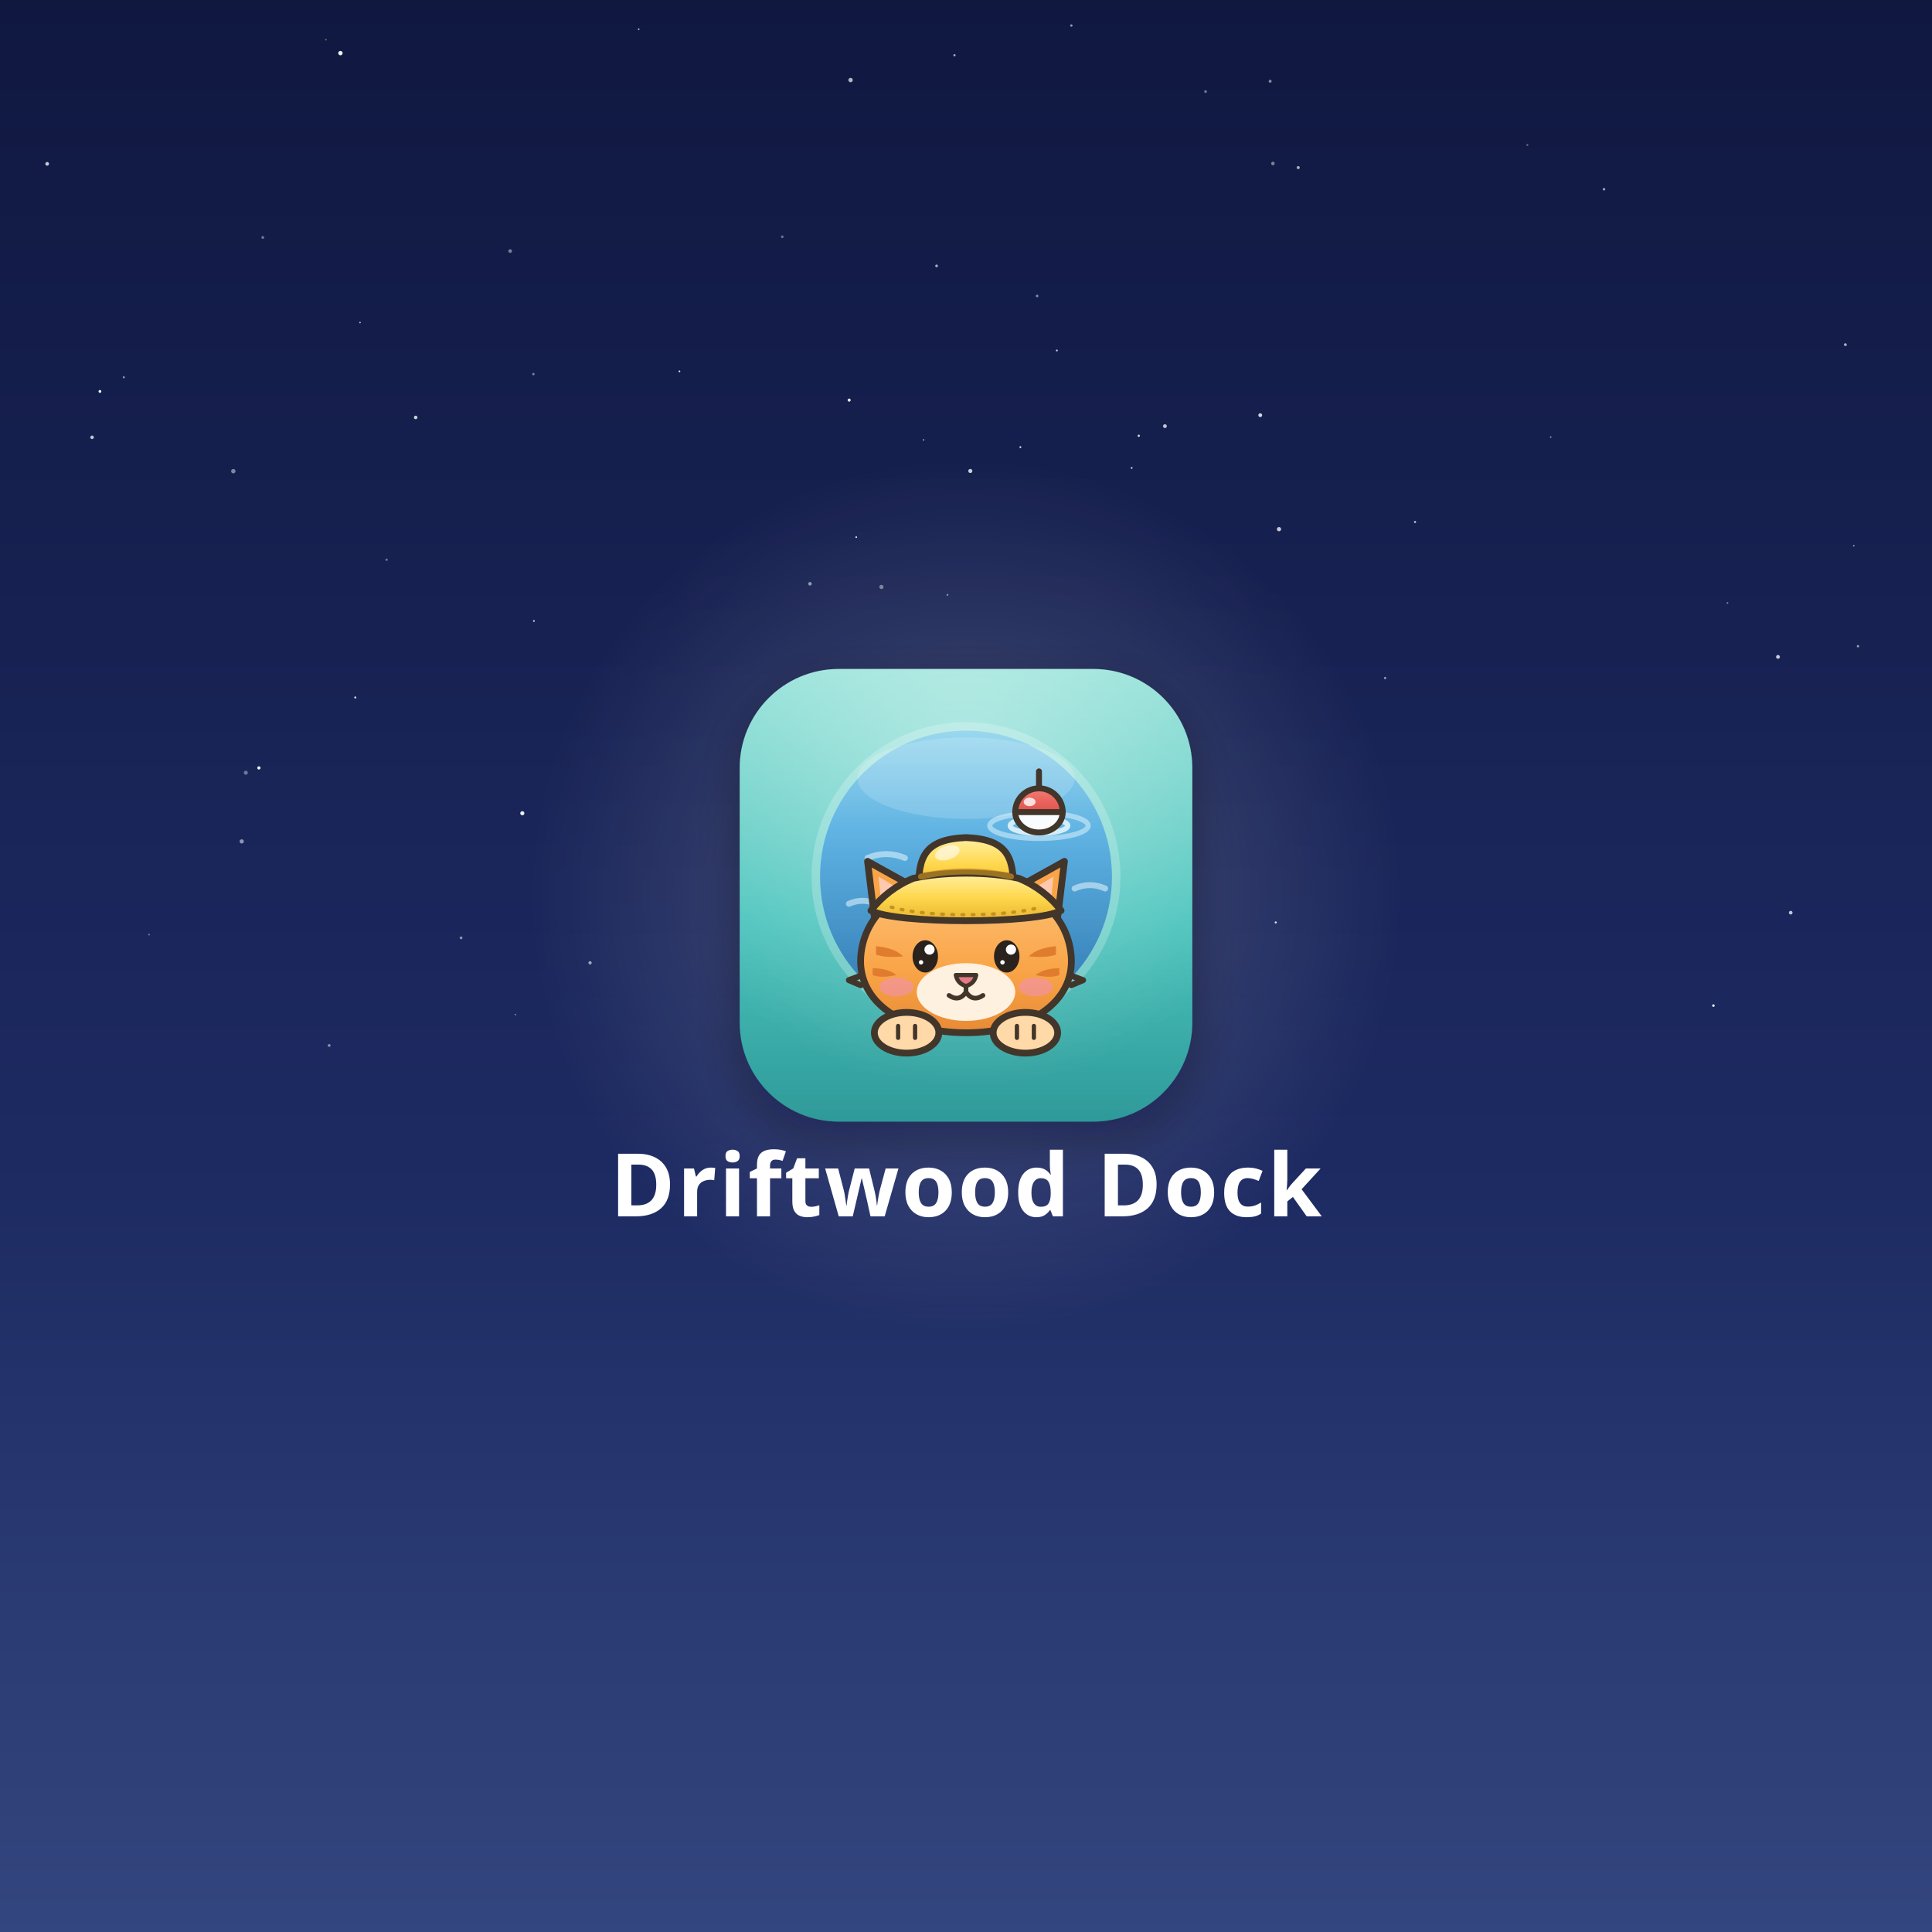
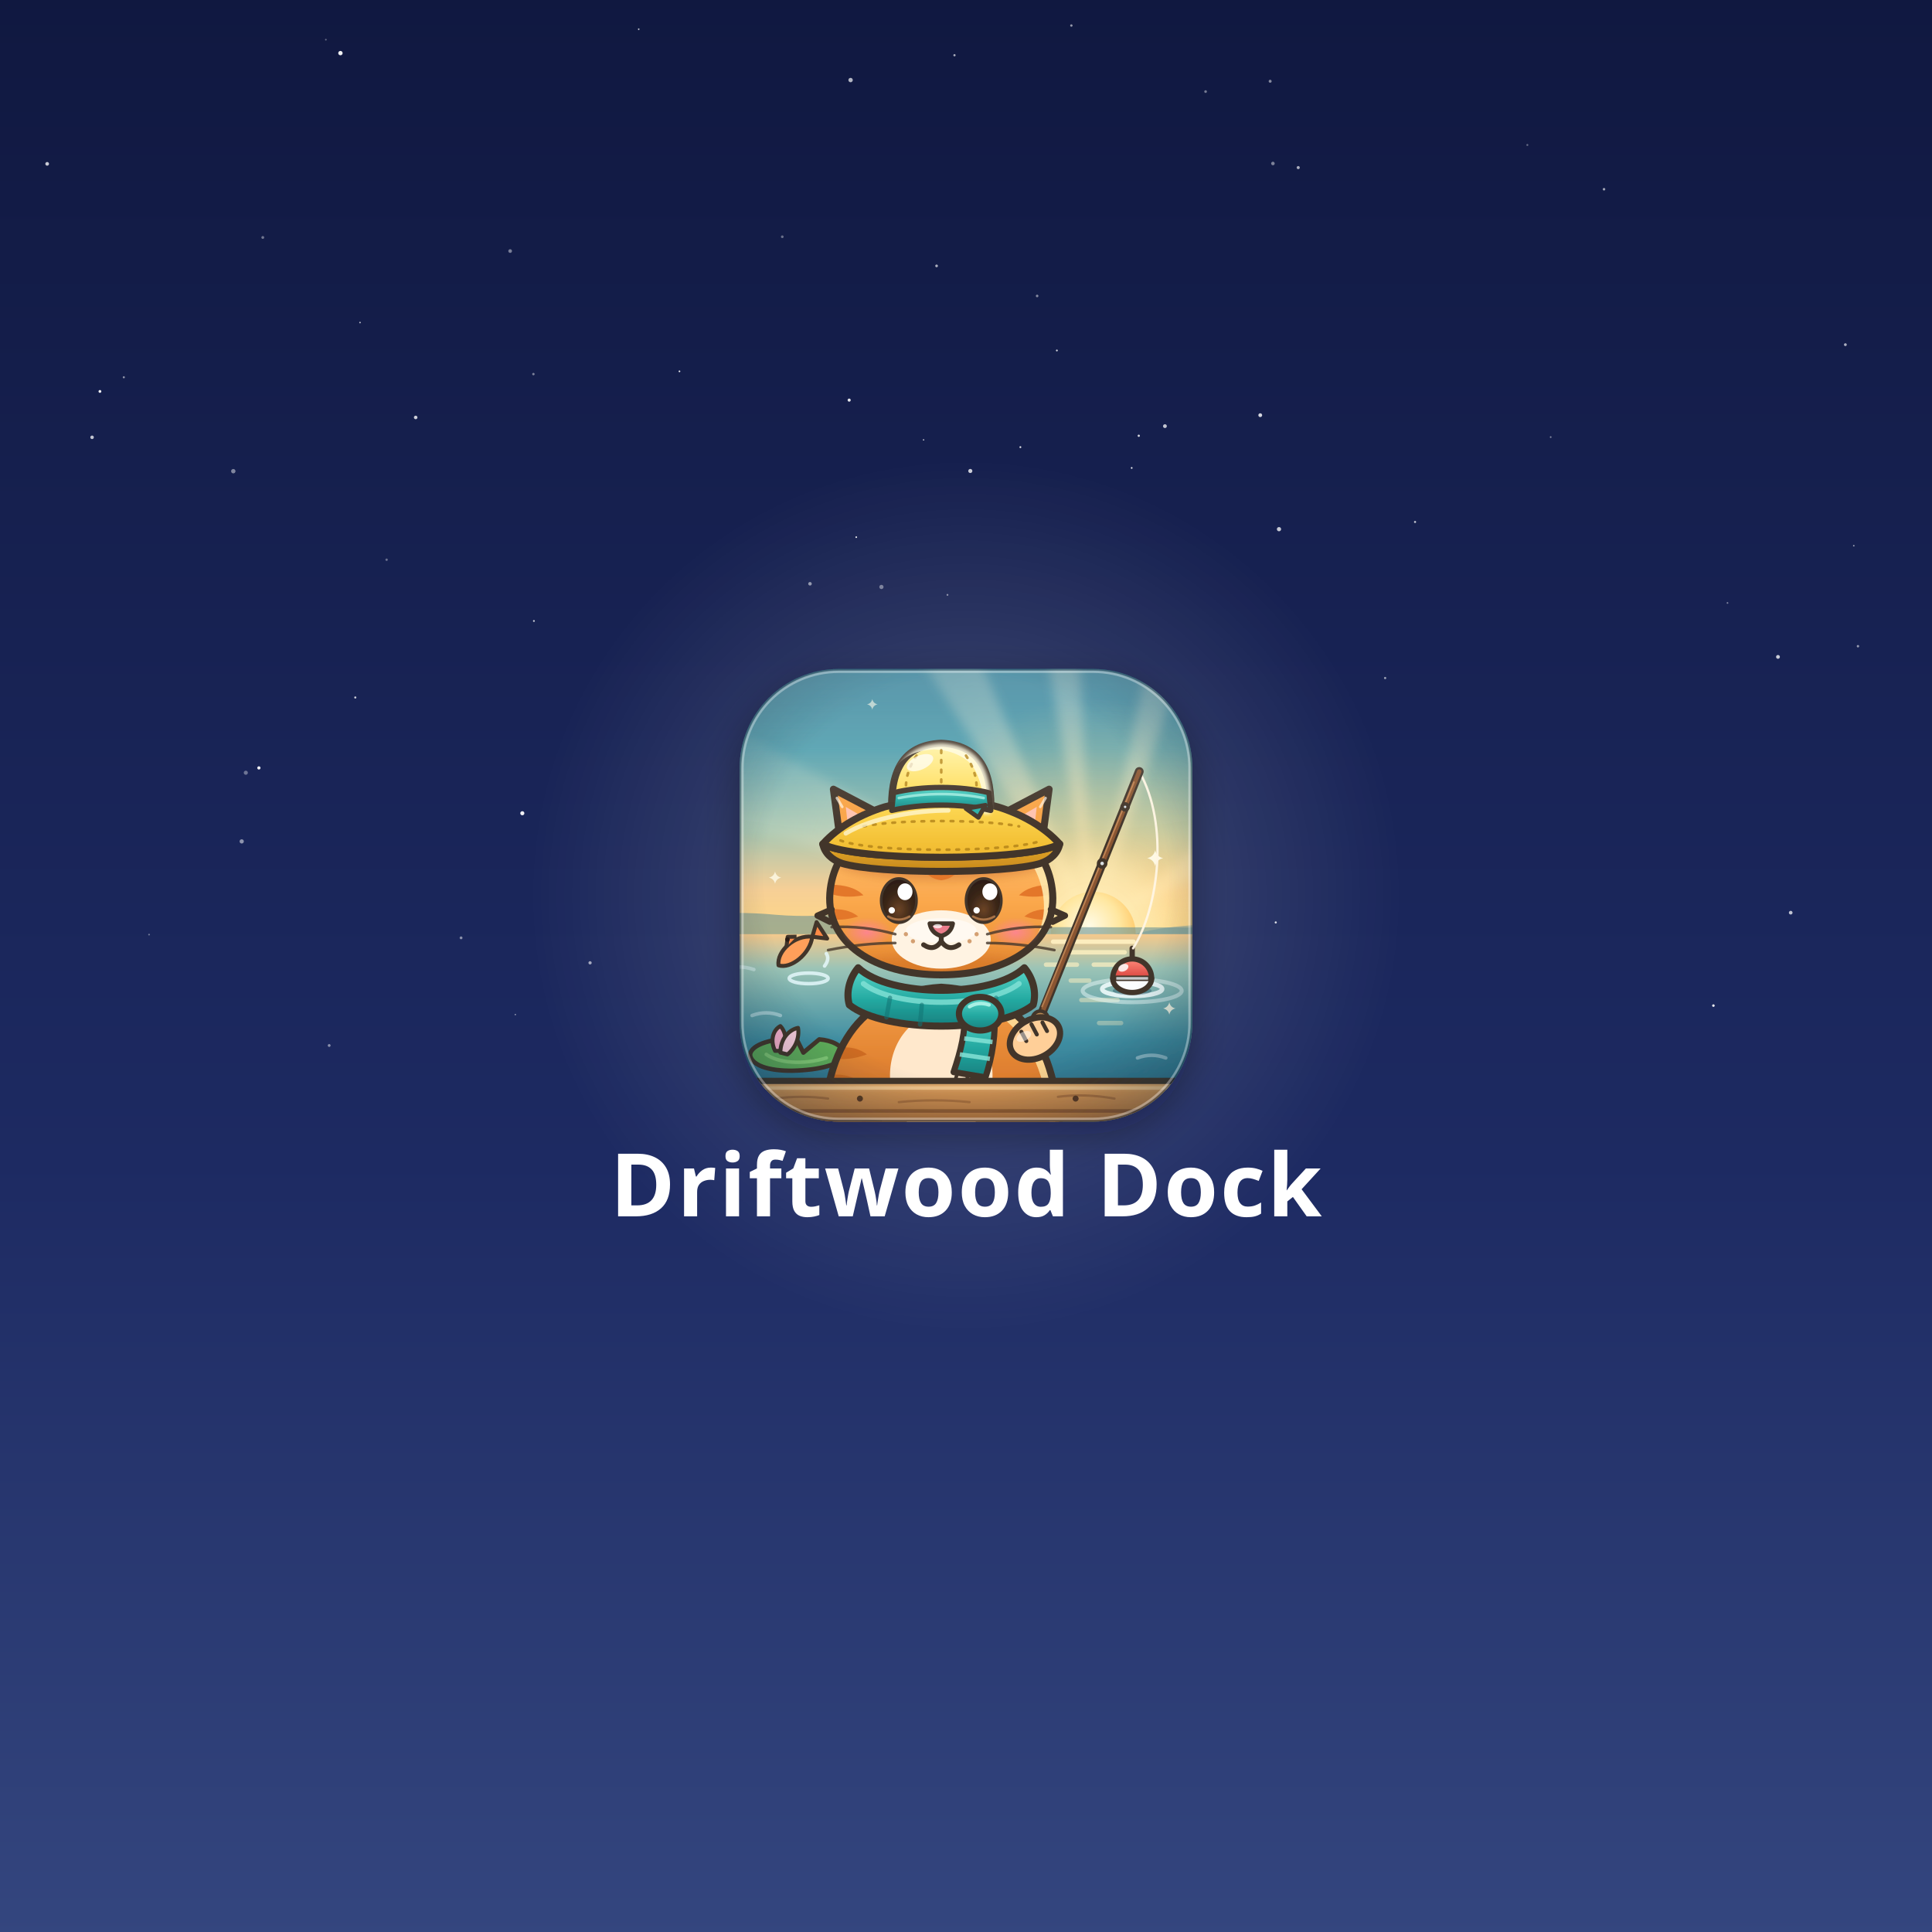
<svg xmlns="http://www.w3.org/2000/svg" width="2732" height="2732" viewBox="0 0 2732 2732">
  <defs>
-     <linearGradient id="bgTeal" x1="0" y1="0" x2="0" y2="1">
-       <stop offset="0" stop-color="#8fe0d6" />
-       <stop offset="0.55" stop-color="#4cc4bd" />
-       <stop offset="1" stop-color="#2e9a99" />
-     </linearGradient>
-     <radialGradient id="bgGlow" cx="0.5" cy="0.18" r="0.75">
-       <stop offset="0" stop-color="#ffffff" stop-opacity="0.38" />
+     <linearGradient id="v2sky" x1="0" y1="-60" x2="0" y2="300" gradientUnits="userSpaceOnUse">
+       <stop offset="0" stop-color="#1f6787" />
+       <stop offset="0.42" stop-color="#4f9ead" />
+       <stop offset="0.68" stop-color="#a9c6b0" />
+       <stop offset="0.86" stop-color="#f6cf96" />
+       <stop offset="1" stop-color="#ffd885" />
+     </linearGradient>
+     <linearGradient id="v2water" x1="0" y1="300" x2="0" y2="540" gradientUnits="userSpaceOnUse">
+       <stop offset="0" stop-color="#f4c98c" />
+       <stop offset="0.16" stop-color="#9cc4b6" />
+       <stop offset="0.5" stop-color="#3f8ea2" />
+       <stop offset="1" stop-color="#1d5675" />
+     </linearGradient>
+     <radialGradient id="v2glow" cx="400" cy="294" r="260" gradientUnits="userSpaceOnUse">
+       <stop offset="0" stop-color="#fff4c8" stop-opacity="0.95" />
+       <stop offset="0.3" stop-color="#ffd98a" stop-opacity="0.55" />
+       <stop offset="1" stop-color="#ffc870" stop-opacity="0" />
+     </radialGradient>
+     <radialGradient id="v2ray" cx="400" cy="294" r="520" gradientUnits="userSpaceOnUse">
+       <stop offset="0" stop-color="#fff6d8" stop-opacity="0.55" />
+       <stop offset="1" stop-color="#fff6d8" stop-opacity="0" />
+     </radialGradient>
+     <radialGradient id="v2sun" cx="0.45" cy="0.4" r="0.6">
+       <stop offset="0" stop-color="#fffbe6" />
+       <stop offset="0.6" stop-color="#ffe7a0" />
+       <stop offset="1" stop-color="#ffc664" />
+     </radialGradient>
+     <linearGradient id="v2fur" x1="0" y1="162" x2="0" y2="346" gradientUnits="userSpaceOnUse">
+       <stop offset="0" stop-color="#ffc57c" />
+       <stop offset="0.55" stop-color="#fba84c" />
+       <stop offset="1" stop-color="#e5872f" />
+     </linearGradient>
+     <linearGradient id="v2body" x1="0" y1="360" x2="0" y2="480" gradientUnits="userSpaceOnUse">
+       <stop offset="0" stop-color="#f6a046" />
+       <stop offset="1" stop-color="#d9772a" />
+     </linearGradient>
+     <linearGradient id="v2hat" x1="0" y1="84" x2="0" y2="220" gradientUnits="userSpaceOnUse">
+       <stop offset="0" stop-color="#fff3a8" />
+       <stop offset="0.45" stop-color="#ffdb52" />
+       <stop offset="1" stop-color="#eeb52a" />
+     </linearGradient>
+     <linearGradient id="v2brimLip" x1="0" y1="196" x2="0" y2="226" gradientUnits="userSpaceOnUse">
+       <stop offset="0" stop-color="#e5a92a" />
+       <stop offset="1" stop-color="#c98b1d" />
+     </linearGradient>
+     <linearGradient id="v2teal" x1="0" y1="0" x2="0" y2="1">
+       <stop offset="0" stop-color="#5ad6c8" />
+       <stop offset="0.55" stop-color="#24a9a1" />
+       <stop offset="1" stop-color="#16807f" />
+     </linearGradient>
+     <linearGradient id="v2red" x1="0" y1="0" x2="0" y2="1">
+       <stop offset="0" stop-color="#ff8a7a" />
+       <stop offset="1" stop-color="#d9443f" />
+     </linearGradient>
+     <linearGradient id="v2wood" x1="0" y1="466" x2="0" y2="520" gradientUnits="userSpaceOnUse">
+       <stop offset="0" stop-color="#e8b475" />
+       <stop offset="0.25" stop-color="#cf9152" />
+       <stop offset="1" stop-color="#a86a35" />
+     </linearGradient>
+     <linearGradient id="v2cork" x1="0" y1="0" x2="1" y2="0">
+       <stop offset="0" stop-color="#e9c38d" />
+       <stop offset="1" stop-color="#b98952" />
+     </linearGradient>
+     <radialGradient id="v2eye" cx="0.5" cy="0.7" r="0.7">
+       <stop offset="0" stop-color="#6b4325" />
+       <stop offset="0.55" stop-color="#3a2618" />
+       <stop offset="1" stop-color="#2a1c14" />
+     </radialGradient>
+     <radialGradient id="v2blush" cx="0.5" cy="0.5" r="0.5">
+       <stop offset="0" stop-color="#ff7fa6" stop-opacity="0.75" />
+       <stop offset="1" stop-color="#ff7fa6" stop-opacity="0" />
+     </radialGradient>
+     <radialGradient id="v2vig" cx="0.5" cy="0.46" r="0.72">
+       <stop offset="0.62" stop-color="#0c2233" stop-opacity="0" />
+       <stop offset="1" stop-color="#0c2233" stop-opacity="0.42" />
+     </radialGradient>
+     <linearGradient id="v2sheen" x1="0" y1="0" x2="0" y2="1">
+       <stop offset="0" stop-color="#ffffff" stop-opacity="0.28" />
      <stop offset="1" stop-color="#ffffff" stop-opacity="0" />
-     </radialGradient>
-     <linearGradient id="water" x1="0" y1="0" x2="0" y2="1">
-       <stop offset="0" stop-color="#9ad8ee" />
-       <stop offset="0.35" stop-color="#5fb3e3" />
-       <stop offset="1" stop-color="#2c74ae" />
-     </linearGradient>
-     <linearGradient id="fur" x1="0" y1="0" x2="0" y2="1">
-       <stop offset="0" stop-color="#ffc277" />
-       <stop offset="0.6" stop-color="#f9a447" />
-       <stop offset="1" stop-color="#e88a35" />
-     </linearGradient>
-     <linearGradient id="hat" x1="0" y1="0" x2="0" y2="1">
-       <stop offset="0" stop-color="#fff0a0" />
-       <stop offset="0.5" stop-color="#ffd84f" />
-       <stop offset="1" stop-color="#e8b52c" />
-     </linearGradient>
-     <linearGradient id="red" x1="0" y1="0" x2="0" y2="1">
-       <stop offset="0" stop-color="#f47c70" />
-       <stop offset="1" stop-color="#df514f" />
-     </linearGradient>
+     </linearGradient>
+     <filter id="v2b2" x="-20%" y="-20%" width="140%" height="140%">
+       <feGaussianBlur stdDeviation="2" />
+     </filter>
+     <filter id="v2b6" x="-30%" y="-30%" width="160%" height="160%">
+       <feGaussianBlur stdDeviation="6" />
+     </filter>
+     <filter id="v2b14" x="-50%" y="-50%" width="200%" height="200%">
+       <feGaussianBlur stdDeviation="14" />
+     </filter>
+     <clipPath id="v2headClip">
+       <path d="M228 162 C304 162 350 200 354 254 C358 310 304 346 228 346 C152 346 98 310 102 254 C106 200 152 162 228 162 Z" />
+     </clipPath>
+     <clipPath id="v2bodyClip">
+       <path d="M94 540 C94 432 132 366 228 360 C324 366 362 432 362 540 Z" />
+     </clipPath>
+     <clipPath id="v2skyClip">
+       <rect x="-500" y="-500" width="1600" height="800" />
+     </clipPath>
+     <mask id="v2rimHead" maskUnits="userSpaceOnUse" x="-100" y="-100" width="700" height="700">
+       <path d="M228 162 C304 162 350 200 354 254 C358 310 304 346 228 346 C152 346 98 310 102 254 C106 200 152 162 228 162 Z" fill="none" stroke="#fff" stroke-width="26" />
+       <path d="M228 162 C304 162 350 200 354 254 C358 310 304 346 228 346 C152 346 98 310 102 254 C106 200 152 162 228 162 Z" fill="#000" transform="translate(-10 9)" />
+     </mask>
+     <mask id="v2rimBody" maskUnits="userSpaceOnUse" x="-100" y="-100" width="700" height="800">
+       <path d="M94 540 C94 432 132 366 228 360 C324 366 362 432 362 540 Z" fill="none" stroke="#fff" stroke-width="26" />
+       <path d="M94 540 C94 432 132 366 228 360 C324 366 362 432 362 540 Z" fill="#000" transform="translate(-10 8)" />
+     </mask>
+     <mask id="v2rimHat" maskUnits="userSpaceOnUse" x="-100" y="-100" width="700" height="700">
+       <path d="M172 164 C170 116 184 86 228 84 C272 86 286 116 284 164 Z" fill="none" stroke="#fff" stroke-width="20" />
+       <path d="M172 164 C170 116 184 86 228 84 C272 86 286 116 284 164 Z" fill="#000" transform="translate(-8 7)" />
+     </mask>
+     <clipPath id="v2round">
+       <rect width="512" height="512" rx="112" />
+     </clipPath>
    <linearGradient id="sky" x1="0" y1="0" x2="0" y2="1">
      <stop offset="0" stop-color="#101840" />
      <stop offset="0.6" stop-color="#1d2a62" />
      <stop offset="1" stop-color="#34467f" />
    </linearGradient>
    <radialGradient id="halo" cx="0.5" cy="0.5" r="0.5">
      <stop offset="0" stop-color="#ffffff" stop-opacity="0.22" />
      <stop offset="1" stop-color="#ffffff" stop-opacity="0" />
    </radialGradient>
    <filter id="sh" x="-20%" y="-20%" width="140%" height="140%">
      <feDropShadow dx="0" dy="18" stdDeviation="26" flood-color="#0a1020" flood-opacity="0.35" />
    </filter>
  </defs>
  <rect width="2732" height="2732" fill="url(#sky)" />
  <circle cx="1339.8" cy="841.2" r="1.3" fill="#ffffff" opacity="0.50" />
  <circle cx="1210.8" cy="759.6" r="1.2" fill="#ffffff" opacity="0.88" />
  <circle cx="1610.3" cy="616.2" r="1.6" fill="#ffffff" opacity="0.82" />
  <circle cx="1796.1" cy="114.9" r="2.1" fill="#ffffff" opacity="0.49" />
  <circle cx="1835.8" cy="237.0" r="2.2" fill="#ffffff" opacity="0.64" />
  <circle cx="481.4" cy="75.1" r="3.1" fill="#ffffff" opacity="0.93" />
  <circle cx="329.9" cy="666.3" r="3.1" fill="#ffffff" opacity="0.46" />
  <circle cx="1145.4" cy="825.5" r="2.5" fill="#ffffff" opacity="0.52" />
  <circle cx="465.5" cy="1478.4" r="2.0" fill="#ffffff" opacity="0.49" />
  <circle cx="1494.5" cy="495.6" r="1.3" fill="#ffffff" opacity="0.81" />
  <circle cx="960.8" cy="525.1" r="1.2" fill="#ffffff" opacity="0.91" />
  <circle cx="652.0" cy="1326.2" r="2.0" fill="#ffffff" opacity="0.49" />
  <circle cx="1647.3" cy="602.6" r="2.7" fill="#ffffff" opacity="0.74" />
  <circle cx="371.6" cy="335.8" r="2.0" fill="#ffffff" opacity="0.40" />
  <circle cx="130.2" cy="618.4" r="2.5" fill="#ffffff" opacity="0.74" />
  <circle cx="2609.5" cy="487.4" r="2.0" fill="#ffffff" opacity="0.65" />
  <circle cx="1198.9" cy="1257.6" r="2.0" fill="#ffffff" opacity="0.61" />
  <circle cx="721.4" cy="355.0" r="2.6" fill="#ffffff" opacity="0.43" />
  <circle cx="738.6" cy="1150.0" r="2.9" fill="#ffffff" opacity="0.93" />
  <circle cx="2532.2" cy="1290.6" r="2.6" fill="#ffffff" opacity="0.73" />
  <circle cx="1515.0" cy="36.1" r="1.7" fill="#ffffff" opacity="0.56" />
  <circle cx="587.8" cy="590.3" r="2.5" fill="#ffffff" opacity="0.79" />
  <circle cx="728.7" cy="1434.7" r="1.0" fill="#ffffff" opacity="0.57" />
  <circle cx="1600.3" cy="661.7" r="1.2" fill="#ffffff" opacity="0.94" />
  <circle cx="1246.5" cy="1308.5" r="2.3" fill="#ffffff" opacity="0.63" />
  <circle cx="341.8" cy="1189.8" r="3.0" fill="#ffffff" opacity="0.51" />
  <circle cx="66.7" cy="231.7" r="2.6" fill="#ffffff" opacity="0.77" />
  <circle cx="1804.0" cy="1304.4" r="1.5" fill="#ffffff" opacity="0.85" />
  <circle cx="460.8" cy="56.1" r="1.2" fill="#ffffff" opacity="0.36" />
  <circle cx="1467.4" cy="1246.1" r="2.9" fill="#ffffff" opacity="0.44" />
  <circle cx="1349.7" cy="78.1" r="1.6" fill="#ffffff" opacity="0.64" />
  <circle cx="175.1" cy="533.5" r="1.5" fill="#ffffff" opacity="0.53" />
  <circle cx="2159.8" cy="205.0" r="1.4" fill="#ffffff" opacity="0.35" />
  <circle cx="1704.8" cy="129.5" r="1.9" fill="#ffffff" opacity="0.42" />
  <circle cx="1306.0" cy="622.0" r="1.0" fill="#ffffff" opacity="0.80" />
  <circle cx="1233.2" cy="1108.3" r="1.7" fill="#ffffff" opacity="0.91" />
  <circle cx="1958.7" cy="958.8" r="1.6" fill="#ffffff" opacity="0.57" />
  <circle cx="210.8" cy="1321.6" r="1.2" fill="#ffffff" opacity="0.39" />
  <circle cx="509.1" cy="456.1" r="1.1" fill="#ffffff" opacity="0.71" />
  <circle cx="1200.8" cy="565.8" r="2.2" fill="#ffffff" opacity="0.89" />
  <circle cx="1442.9" cy="632.3" r="1.3" fill="#ffffff" opacity="0.89" />
  <circle cx="1808.6" cy="748.3" r="3.0" fill="#ffffff" opacity="0.76" />
  <circle cx="1252.4" cy="1450.6" r="2.9" fill="#ffffff" opacity="0.60" />
  <circle cx="1359.5" cy="1054.2" r="2.7" fill="#ffffff" opacity="0.90" />
  <circle cx="1489.2" cy="1484.9" r="2.4" fill="#ffffff" opacity="0.85" />
  <circle cx="1202.8" cy="113.2" r="3.1" fill="#ffffff" opacity="0.68" />
  <circle cx="1782.1" cy="587.1" r="2.7" fill="#ffffff" opacity="0.82" />
  <circle cx="1372.1" cy="666.0" r="2.9" fill="#ffffff" opacity="0.78" />
  <circle cx="141.3" cy="553.5" r="2.0" fill="#ffffff" opacity="0.94" />
  <circle cx="1800.0" cy="231.2" r="2.5" fill="#ffffff" opacity="0.45" />
  <circle cx="546.7" cy="791.5" r="1.7" fill="#ffffff" opacity="0.36" />
  <circle cx="2621.4" cy="771.7" r="1.1" fill="#ffffff" opacity="0.58" />
  <circle cx="502.4" cy="986.3" r="1.5" fill="#ffffff" opacity="0.79" />
  <circle cx="834.4" cy="1361.5" r="2.3" fill="#ffffff" opacity="0.59" />
  <circle cx="2268.2" cy="267.6" r="1.8" fill="#ffffff" opacity="0.60" />
  <circle cx="2442.8" cy="852.6" r="1.2" fill="#ffffff" opacity="0.45" />
  <circle cx="1324.4" cy="376.0" r="1.9" fill="#ffffff" opacity="0.66" />
  <circle cx="903.2" cy="41.3" r="1.1" fill="#ffffff" opacity="0.79" />
  <circle cx="1246.4" cy="830.0" r="3.0" fill="#ffffff" opacity="0.41" />
  <circle cx="1106.2" cy="334.8" r="1.9" fill="#ffffff" opacity="0.37" />
  <circle cx="347.6" cy="1092.7" r="2.9" fill="#ffffff" opacity="0.37" />
  <circle cx="1466.6" cy="418.5" r="1.8" fill="#ffffff" opacity="0.49" />
  <circle cx="2001.0" cy="738.1" r="1.5" fill="#ffffff" opacity="0.73" />
  <circle cx="2422.9" cy="1422.0" r="1.8" fill="#ffffff" opacity="0.92" />
  <circle cx="2192.8" cy="618.1" r="1.2" fill="#ffffff" opacity="0.48" />
  <circle cx="366.1" cy="1085.9" r="2.3" fill="#ffffff" opacity="0.93" />
  <circle cx="754.3" cy="529.0" r="1.7" fill="#ffffff" opacity="0.45" />
  <circle cx="2514.2" cy="928.9" r="2.7" fill="#ffffff" opacity="0.77" />
  <circle cx="755.0" cy="878.1" r="1.3" fill="#ffffff" opacity="0.78" />
  <circle cx="2627.3" cy="913.8" r="1.7" fill="#ffffff" opacity="0.55" />
  <circle cx="1366" cy="1266" r="620" fill="url(#halo)" />
-   <g filter="url(#sh)" transform="translate(1046 946) scale(1.25)">
-     <rect width="512" height="512" rx="112" fill="url(#bgTeal)" />
-     <rect width="512" height="512" rx="112" fill="url(#bgGlow)" />
-     <g transform="translate(256 256) scale(0.96) translate(-256 -258)">
-       <circle cx="256" cy="236" r="182" fill="#ffffff" opacity="0.22" />
-       <circle cx="256" cy="236" r="172" fill="url(#water)" />
-       <ellipse cx="256" cy="120" rx="128" ry="48" fill="#ffffff" opacity="0.16" />
-       <g fill="none" stroke="#e8f7fe" stroke-linecap="round" opacity="0.55" stroke-width="7">
-         <path d="M140 214 q22 -9 44 0" />
-         <path d="M384 250 q18 -8 36 0" />
-         <path d="M118 268 q16 -7 32 0" />
-       </g>
-       <g fill="none" stroke="#e8f7fe" stroke-linecap="round">
-         <ellipse cx="342" cy="176" rx="58" ry="15" stroke-width="6" opacity="0.5" />
-         <ellipse cx="342" cy="176" rx="34" ry="9" stroke-width="6" opacity="0.85" />
-       </g>
-       <line x1="342" y1="112" x2="342" y2="138" stroke="#43362b" stroke-width="7" stroke-linecap="round" />
-       <g stroke="#43362b" stroke-width="7" stroke-linejoin="round">
-         <path d="M314 160 a28 28 0 0 1 56 0 z" fill="url(#red)" />
-         <path d="M314 160 a28 24 0 0 0 56 0 z" fill="#fafdff" />
-       </g>
-       <ellipse cx="331" cy="148" rx="7" ry="5" fill="#ffffff" opacity="0.8" />
-       <g stroke="#43362b" stroke-width="8" stroke-linejoin="round">
-         <path d="M150 300 L140 218 L212 258 Z" fill="#f9a447" />
-         <path d="M362 300 L372 218 L300 258 Z" fill="#f9a447" />
-       </g>
-       <path d="M158 286 L153 236 L196 262 Z" fill="#ffc9b0" />
-       <path d="M354 286 L359 236 L316 262 Z" fill="#ffc9b0" />
-       <path d="M256 240 C330 240 376 278 380 330 C384 384 330 420 256 420 C182 420 128 384 132 330 C136 278 182 240 256 240 Z" fill="url(#fur)" stroke="#43362b" stroke-width="8" />
-       <g fill="none" stroke="#43362b" stroke-width="7" stroke-linecap="round" stroke-linejoin="round">
-         <path d="M134 352 l-16 6 l14 6" />
-         <path d="M378 352 l16 6 l-14 6" />
-       </g>
-       <g fill="#e07b2e">
-         <path d="M232 268 q24 16 48 0 q-4 14 -24 16 q-20 -2 -24 -16z" />
-         <path d="M150 318 q22 2 32 12 q-20 2 -32 -2z" />
-         <path d="M362 318 q-22 2 -32 12 q20 2 32 -2z" />
-         <path d="M146 344 q18 0 28 8 q-18 4 -28 0z" />
-         <path d="M366 344 q-18 0 -28 8 q18 4 28 0z" />
-       </g>
-       <ellipse cx="256" cy="372" rx="58" ry="34" fill="#fff1df" />
-       <g fill="#2b231d">
-         <ellipse cx="208" cy="330" rx="15" ry="19" />
-         <ellipse cx="304" cy="330" rx="15" ry="19" />
-       </g>
-       <g fill="#ffffff">
-         <circle cx="213" cy="322" r="6" />
-         <circle cx="309" cy="322" r="6" />
-         <circle cx="203" cy="337" r="2.6" />
-         <circle cx="299" cy="337" r="2.6" />
-       </g>
-       <g fill="#f28fbd" opacity="0.55">
-         <ellipse cx="174" cy="366" rx="20" ry="11" />
-         <ellipse cx="338" cy="366" rx="20" ry="11" />
-       </g>
-       <path d="M244 352 h24 q-2 10 -12 13 q-10 -3 -12 -13z" fill="#e57a86" stroke="#43362b" stroke-width="5" stroke-linejoin="round" />
-       <path d="M256 366 v6 q-8 12 -20 4 M256 372 q8 12 20 4" fill="none" stroke="#43362b" stroke-width="5.5" stroke-linecap="round" stroke-linejoin="round" />
-       <g stroke="#43362b" stroke-width="8" stroke-linejoin="round">
-         <path d="M200 252 C200 214 206 192 256 190 C306 192 312 214 312 252 Z" fill="url(#hat)" />
-         <path d="M194 238 C230 230 282 230 318 238 C338 246 356 260 368 276 C340 292 172 292 144 276 C156 260 174 246 194 238 Z" fill="url(#hat)" />
-       </g>
-       <path d="M203 236 C234 228 278 228 309 236" fill="none" stroke="#b7861c" stroke-width="7" stroke-linecap="round" opacity="0.75" />
-       <path d="M168 272 C210 284 302 284 344 272" fill="none" stroke="#b7861c" stroke-width="4" stroke-linecap="round" stroke-dasharray="2 10" opacity="0.8" />
-       <ellipse cx="234" cy="208" rx="15" ry="8" fill="#ffffff" opacity="0.6" transform="rotate(-18 234 208)" />
-       <g stroke="#43362b" stroke-width="8" stroke-linejoin="round">
-         <ellipse cx="186" cy="420" rx="38" ry="24" fill="#ffd9a8" />
-         <ellipse cx="326" cy="420" rx="38" ry="24" fill="#ffd9a8" />
-       </g>
-       <g fill="none" stroke="#43362b" stroke-width="5" stroke-linecap="round">
-         <path d="M176 412 v14 M196 412 v14" />
-         <path d="M316 412 v14 M336 412 v14" />
+   <g filter="url(#sh)">
+     <g transform="translate(1046 946) scale(1.25)">
+       <defs>
+         <clipPath id="v2round">
+           <rect width="512" height="512" rx="112" />
+         </clipPath>
+       </defs>
+       <g clip-path="url(#v2round)">
+         <rect x="-500" y="-500" width="1600" height="802" fill="url(#v2sky)" />
+         <g clip-path="url(#v2skyClip)" filter="url(#v2b6)">
+           <path d="M400 294 L-200 -40 L-200 120 Z M400 294 L20 -300 L150 -300 Z M400 294 L300 -300 L370 -300 Z M400 294 L520 -300 L600 -300 Z M400 294 L900 -100 L900 40 Z" fill="url(#v2ray)" />
+         </g>
+         <circle cx="400" cy="294" r="300" fill="url(#v2glow)" />
+         <circle cx="400" cy="298" r="90" fill="#fff3c0" opacity="0.45" filter="url(#v2b14)" />
+         <circle cx="400" cy="300" r="48" fill="url(#v2sun)" />
+         <path d="M-500 302 L-500 290 C-200 286 -40 270 40 278 C110 284 150 268 214 276 C262 282 300 290 340 292 L1100 294 L1100 302 Z" fill="#5d8c94" opacity="0.55" />
+         <path d="M440 302 C470 292 520 286 600 290 L1100 292 L1100 302 Z" fill="#6c97a0" opacity="0.5" />
+         <rect x="-500" y="300" width="1600" height="900" fill="url(#v2water)" />
+         <g fill="#fff1c2" stroke-linecap="round">
+           <rect x="352" y="306" width="96" height="5" rx="2.5" opacity="0.9" />
+           <rect x="364" y="318" width="74" height="5" rx="2.5" opacity="0.8" />
+           <rect x="344" y="332" width="40" height="5" rx="2.5" opacity="0.65" />
+           <rect x="398" y="332" width="54" height="5" rx="2.5" opacity="0.7" />
+           <rect x="372" y="350" width="26" height="5" rx="2.5" opacity="0.5" />
+           <rect x="384" y="372" width="46" height="5" rx="2.5" opacity="0.45" />
+           <rect x="404" y="398" width="30" height="5" rx="2.5" opacity="0.35" />
+         </g>
+         <g fill="none" stroke="#e9fbff" stroke-linecap="round" stroke-width="4" opacity="0.45">
+           <path d="M14 392 q16 -6 32 0" />
+           <path d="M40 452 q14 -5 28 0" />
+           <path d="M450 440 q16 -6 32 0" />
+           <path d="M-20 340 q18 -6 36 0" />
+         </g>
+         <g stroke="#43362b" stroke-width="5" stroke-linejoin="round">
+           <path d="M64 418 C24 418 10 430 12 438 C16 452 44 456 70 454 C100 452 120 444 118 434 C116 426 104 420 90 419 L72 434 Z" fill="#5fae5a" />
+         </g>
+         <path d="M30 436 C44 446 72 448 98 440" fill="none" stroke="#86cf78" stroke-width="4" stroke-linecap="round" opacity="0.9" />
+         <g stroke="#43362b" stroke-width="4.5" stroke-linejoin="round">
+           <path d="M40 432 C34 420 38 408 46 404 C52 410 54 422 50 432 Z" fill="#ffb3cf" />
+           <path d="M46 434 C46 418 56 408 66 406 C68 418 62 430 54 436 Z" fill="#ffd0e1" />
+         </g>
+         <g fill="none" stroke="#e9fbff" stroke-linecap="round" stroke-width="4" opacity="0.8">
+           <ellipse cx="78" cy="350" rx="22" ry="6" />
+           <path d="M58 334 q-6 -8 -2 -14 M96 336 q6 -8 2 -14" />
+         </g>
+         <g transform="rotate(-38 66 318)" stroke="#43362b" stroke-width="4.5" stroke-linejoin="round">
+           <path d="M38 318 C46 304 74 302 88 316 C74 330 46 330 38 318 Z" fill="#ff9f5a" />
+           <path d="M88 316 L102 306 L100 328 Z" fill="#ff8a45" />
+           <path d="M58 307 l8 -8 l8 6" fill="#ff8a45" />
+         </g>
+         <circle cx="54" cy="306" r="2.6" fill="#2a1c14" />
+         <path d="M470 205 Q471.62 212.38 479 214 Q471.62 215.62 470 223 Q468.38 215.62 461 214 Q468.38 212.38 470 205 Z" fill="#fffbe8" opacity="0.95" />
+         <path d="M40 229 Q41.26 234.74 47 236 Q41.26 237.26 40 243 Q38.74 237.26 33 236 Q38.74 234.74 40 229 Z" fill="#fffbe8" opacity="0.8" />
+         <path d="M486 377 Q487.26 382.74 493 384 Q487.26 385.26 486 391 Q484.74 385.26 479 384 Q484.74 382.74 486 377 Z" fill="#fffbe8" opacity="0.85" />
+         <path d="M150 34 Q151.08 38.92 156 40 Q151.08 41.08 150 46 Q148.92 41.08 144 40 Q148.92 38.92 150 34 Z" fill="#fffbe8" opacity="0.6" />
+         <path d="M330 420 Q330 420 330 420 Q330 420 330 420 Q330 420 330 420 Q330 420 330 420 Z" fill="#fffbe8" opacity="0" />
+         <g fill="none" stroke="#f4feff" stroke-linecap="round">
+           <ellipse cx="444" cy="364" rx="56" ry="13" stroke-width="4.5" opacity="0.45" />
+           <ellipse cx="444" cy="362" rx="34" ry="8" stroke-width="5" opacity="0.85" />
+         </g>
+         <ellipse cx="444" cy="364" rx="22" ry="5" fill="#123e57" opacity="0.35" />
+         <g stroke="#43362b" stroke-width="6" stroke-linejoin="round">
+           <path d="M444 326 v-10" stroke-linecap="round" />
+           <path d="M422 350 a22 22 0 0 1 44 0 z" fill="url(#v2red)" />
+           <path d="M422 350 a22 16 0 0 0 44 0 z" fill="#fbfdff" />
+         </g>
+         <path d="M426 350 h36" stroke="#e7eef2" stroke-width="3" opacity="0.8" />
+         <ellipse cx="434" cy="338" rx="6" ry="4" fill="#ffffff" opacity="0.85" transform="rotate(-25 434 338)" />
+         <path d="M452 116 C486 176 474 270 445 316" fill="none" stroke="#fff6e4" stroke-width="2.6" stroke-linecap="round" opacity="0.95" />
+         <path d="M336 404 L452 116" stroke="#43362b" stroke-width="10" stroke-linecap="round" />
+         <path d="M336 404 L452 116" stroke="#8a5530" stroke-width="5" stroke-linecap="round" />
+         <path d="M342 382 L446 128" stroke="#c98d5a" stroke-width="1.8" stroke-linecap="round" opacity="0.8" />
+         <g stroke="#43362b" stroke-width="4">
+           <circle cx="410" cy="220" r="4" fill="#d9dfe3" />
+           <circle cx="436" cy="156" r="3.4" fill="#d9dfe3" />
+         </g>
+         <path d="M302 478 L340 396" stroke="#43362b" stroke-width="22" stroke-linecap="round" />
+         <path d="M302 478 L340 396" stroke="url(#v2cork)" stroke-width="14" stroke-linecap="round" />
+         <g stroke="#9b6b3b" stroke-width="2.4" stroke-linecap="round" opacity="0.7">
+           <path d="M306 462 l9 4 M314 444 l9 4 M322 426 l9 4" />
+         </g>
+         <g stroke="#43362b" stroke-width="5">
+           <circle cx="300" cy="440" r="15" fill="#3fb6ad" />
+           <circle cx="300" cy="440" r="5" fill="#e6f4f2" />
+         </g>
+         <path d="M290 432 a13 13 0 0 1 12 -6" fill="none" stroke="#bff2ea" stroke-width="3" stroke-linecap="round" />
+         <path d="M94 540 C94 432 132 366 228 360 C324 366 362 432 362 540 Z" fill="url(#v2body)" />
+         <g clip-path="url(#v2bodyClip)">
+           <ellipse cx="228" cy="460" rx="58" ry="70" fill="#ffe8cc" />
+           <g fill="#cf6c22">
+             <path d="M104 430 q24 -6 40 6 q-22 8 -40 4z" />
+             <path d="M352 430 q-24 -6 -40 6 q22 8 40 4z" />
+             <path d="M98 460 q22 -4 36 6 q-20 6 -36 4z" />
+           </g>
+         </g>
+         <path d="M94 540 C94 432 132 366 228 360 C324 366 362 432 362 540 Z" fill="#ffe2a0" mask="url(#v2rimBody)" opacity="0.85" filter="url(#v2b2)" />
+         <path d="M94 540 C94 432 132 366 228 360 C324 366 362 432 362 540 Z" fill="none" stroke="#43362b" stroke-width="8" />
+         <g stroke="#43362b" stroke-width="7" stroke-linejoin="round">
+           <path d="M254 386 C256 410 250 432 242 456 L278 462 C286 438 290 412 288 386 Z" fill="url(#v2teal)" />
+         </g>
+         <g stroke="#8ae6da" stroke-width="5" opacity="0.8">
+           <path d="M254 418 L286 422" />
+           <path d="M249 436 L283 441" />
+         </g>
+         <g stroke="#43362b" stroke-width="4" stroke-linecap="round">
+           <path d="M246 458 l-3 10 M258 460 l-2 10 M270 462 l-1 10" />
+         </g>
+         <path d="M134 338 C170 372 286 372 322 338 C332 350 336 366 332 380 C292 412 164 412 124 380 C120 366 124 350 134 338 Z" fill="url(#v2teal)" stroke="#43362b" stroke-width="8" stroke-linejoin="round" />
+         <g fill="none" stroke="#8ae6da" stroke-width="6" stroke-linecap="round" opacity="0.75">
+           <path d="M140 356 C176 384 280 384 316 356" />
+         </g>
+         <g fill="none" stroke="#137272" stroke-width="5" stroke-linecap="round" opacity="0.55">
+           <path d="M170 372 l-4 22 M206 380 l-2 22 M250 380 l2 22 M290 372 l4 20" />
+         </g>
+         <ellipse cx="272" cy="390" rx="24" ry="19" fill="url(#v2teal)" stroke="#43362b" stroke-width="7" />
+         <path d="M260 382 q10 -6 22 -2" fill="none" stroke="#a8f0e4" stroke-width="4" stroke-linecap="round" />
+         <g stroke="#43362b" stroke-width="8" stroke-linejoin="round">
+           <path d="M118 226 L106 136 L186 178 Z" fill="#f9a447" />
+           <path d="M338 226 L350 136 L270 178 Z" fill="#f9a447" />
+         </g>
+         <path d="M126 210 L120 156 L168 184 Z" fill="#ffc2ae" />
+         <path d="M330 210 L336 156 L288 184 Z" fill="#ffc2ae" />
+         <path d="M110 146 l6 10 M346 146 l-6 10" stroke="#fff3e2" stroke-width="3" stroke-linecap="round" opacity="0.7" />
+         <path d="M228 162 C304 162 350 200 354 254 C358 310 304 346 228 346 C152 346 98 310 102 254 C106 200 152 162 228 162 Z" fill="url(#v2fur)" />
+         <g clip-path="url(#v2headClip)">
+           <ellipse cx="228" cy="214" rx="124" ry="24" fill="#b14f16" opacity="0.38" filter="url(#v2b6)" />
+           <ellipse cx="228" cy="352" rx="140" ry="30" fill="#c0601a" opacity="0.35" filter="url(#v2b6)" />
+           <g fill="#e3772a">
+             <path d="M208 224 q20 10 40 0 q-4 13 -20 15 q-16 -2 -20 -15z" />
+             <path d="M102 244 q26 0 38 12 q-22 4 -38 -2z" />
+             <path d="M354 244 q-26 0 -38 12 q22 4 38 -2z" />
+             <path d="M100 272 q22 -2 34 8 q-20 6 -34 2z" />
+             <path d="M356 272 q-22 -2 -34 8 q20 6 34 2z" />
+           </g>
+         </g>
+         <path d="M228 162 C304 162 350 200 354 254 C358 310 304 346 228 346 C152 346 98 310 102 254 C106 200 152 162 228 162 Z" fill="#ffe9ad" mask="url(#v2rimHead)" opacity="0.9" filter="url(#v2b2)" />
+         <path d="M228 162 C304 162 350 200 354 254 C358 310 304 346 228 346 C152 346 98 310 102 254 C106 200 152 162 228 162 Z" fill="none" stroke="#43362b" stroke-width="8" />
+         <g fill="none" stroke="#43362b" stroke-width="7" stroke-linecap="round" stroke-linejoin="round">
+           <path d="M104 272 l-16 7 l14 7" />
+           <path d="M352 272 l16 7 l-14 7" />
+         </g>
+         <ellipse cx="228" cy="306" rx="56" ry="33" fill="#fff3e2" />
+         <ellipse cx="228" cy="296" rx="40" ry="14" fill="#ffffff" opacity="0.5" />
+         <ellipse cx="144" cy="298" rx="28" ry="17" fill="url(#v2blush)" />
+         <ellipse cx="312" cy="298" rx="28" ry="17" fill="url(#v2blush)" />
+         <g stroke="#43362b" stroke-width="3">
+           <ellipse cx="180" cy="262" rx="20" ry="25" fill="url(#v2eye)" />
+           <ellipse cx="276" cy="262" rx="20" ry="25" fill="url(#v2eye)" />
+         </g>
+         <g fill="#ffffff">
+           <ellipse cx="187" cy="252" rx="8.5" ry="9.5" />
+           <ellipse cx="283" cy="252" rx="8.5" ry="9.5" />
+           <circle cx="172" cy="273" r="3.6" />
+           <circle cx="268" cy="273" r="3.6" />
+         </g>
+         <g fill="none" stroke="#c98a55" stroke-width="2.6" stroke-linecap="round" opacity="0.75">
+           <path d="M168 280 q12 7 24 0" />
+           <path d="M264 280 q12 7 24 0" />
+         </g>
+         <path d="M215 288 h26 q-2 11 -13 14 q-11 -3 -13 -14z" fill="#ea7d8b" stroke="#43362b" stroke-width="5" stroke-linejoin="round" />
+         <ellipse cx="224" cy="291" rx="5" ry="2.4" fill="#ffffff" opacity="0.75" />
+         <path d="M228 302 v6 q-8 12 -20 4 M228 308 q8 12 20 4" fill="none" stroke="#43362b" stroke-width="5.5" stroke-linecap="round" stroke-linejoin="round" />
+         <g fill="#c98a55" opacity="0.8">
+           <circle cx="196" cy="308" r="2.4" />
+           <circle cx="188" cy="300" r="2.4" />
+           <circle cx="260" cy="308" r="2.4" />
+           <circle cx="268" cy="300" r="2.4" />
+         </g>
+         <g fill="none" stroke="#43362b" stroke-width="3" stroke-linecap="round" opacity="0.8">
+           <path d="M176 300 Q140 290 104 292" />
+           <path d="M176 310 Q140 310 100 318" />
+           <path d="M280 300 Q316 290 352 292" />
+           <path d="M280 310 Q316 310 356 318" />
+         </g>
+         <g stroke="#43362b" stroke-width="8" stroke-linejoin="round">
+           <path d="M172 164 C170 116 184 86 228 84 C272 86 286 116 284 164 Z" fill="url(#v2hat)" />
+           <path d="M94 198 C130 218 326 218 362 198 C360 208 352 216 340 220 C300 232 156 232 116 220 C104 216 96 208 94 198 Z" fill="url(#v2brimLip)" />
+           <path d="M164 156 C200 146 256 146 292 156 C318 164 344 178 362 198 C326 218 130 218 94 198 C112 178 138 164 164 156 Z" fill="url(#v2hat)" />
+         </g>
+         <path d="M172 164 C170 116 184 86 228 84 C272 86 286 116 284 164 Z" fill="#fffbe0" mask="url(#v2rimHat)" opacity="0.85" filter="url(#v2b2)" />
+         <path d="M174 140 C206 132 250 132 282 140 L284 160 C250 152 206 152 172 160 Z" fill="url(#v2teal)" stroke="#43362b" stroke-width="6" stroke-linejoin="round" />
+         <path d="M180 146 C210 140 246 140 276 146" fill="none" stroke="#a8f0e4" stroke-width="3" stroke-linecap="round" opacity="0.8" />
+         <path d="M256 158 l14 10 l8 -14 z" fill="#2bb0a6" stroke="#43362b" stroke-width="5" stroke-linejoin="round" />
+         <g fill="none" stroke="#b5851a" stroke-width="3" stroke-linecap="round" stroke-dasharray="3 8" opacity="0.85">
+           <path d="M228 92 V132" />
+           <path d="M200 98 C192 110 188 122 188 134" />
+           <path d="M256 98 C264 110 268 122 268 134" />
+           <path d="M114 194 C150 208 306 208 342 194" />
+           <path d="M140 178 C180 170 276 170 316 178" />
+         </g>
+         <ellipse cx="204" cy="106" rx="16" ry="8" fill="#ffffff" opacity="0.7" transform="rotate(-24 204 106)" />
+         <path d="M120 186 C150 168 200 160 236 160" fill="none" stroke="#fffbe0" stroke-width="5" stroke-linecap="round" opacity="0.7" />
+         <g transform="rotate(-28 334 418)">
+           <ellipse cx="334" cy="418" rx="30" ry="22" fill="#ffcf98" stroke="#43362b" stroke-width="7" />
+           <path d="M324 404 v12 M338 402 v13 M350 406 v11" stroke="#43362b" stroke-width="4.5" stroke-linecap="round" />
+           <ellipse cx="324" cy="410" rx="9" ry="5" fill="#ffffff" opacity="0.45" />
+         </g>
+         <rect x="-500" y="466" width="1600" height="700" fill="url(#v2wood)" />
+         <path d="M-500 466 H1100" stroke="#43362b" stroke-width="7" />
+         <path d="M-500 474 H1100" stroke="#f6cd95" stroke-width="4" opacity="0.8" />
+         <path d="M-500 500 H1100" stroke="#7f4c26" stroke-width="4" opacity="0.7" />
+         <g fill="none" stroke="#9a6234" stroke-width="2.6" stroke-linecap="round" opacity="0.7">
+           <path d="M40 486 q30 -4 60 0" />
+           <path d="M180 490 q40 -4 80 0" />
+           <path d="M360 484 q30 -4 64 2" />
+           <path d="M90 512 q40 -4 70 0" />
+         </g>
+         <g fill="#5b3a22">
+           <circle cx="20" cy="486" r="3.4" />
+           <circle cx="486" cy="486" r="3.4" />
+           <circle cx="136" cy="486" r="3.4" />
+           <circle cx="380" cy="486" r="3.4" />
+         </g>
+         <rect width="512" height="512" rx="112" fill="url(#v2vig)" />
+         <path d="M0 112 a112 112 0 0 1 112 -112 H400 a112 112 0 0 1 112 112 V170 C380 196 132 196 0 170 Z" fill="url(#v2sheen)" opacity="0.7" />
+         <rect x="3" y="3" width="506" height="506" rx="109" fill="none" stroke="#ffffff" stroke-opacity="0.35" stroke-width="3" />
+         <rect x="1" y="1" width="510" height="510" rx="111" fill="none" stroke="#0c2233" stroke-opacity="0.35" stroke-width="2" />
      </g>
    </g>
  </g>
  <text x="1366" y="1720" text-anchor="middle" font-family="Quicksand, sans-serif" font-weight="700" font-size="124" fill="#ffffff" letter-spacing="3">Driftwood Dock</text>
</svg>
